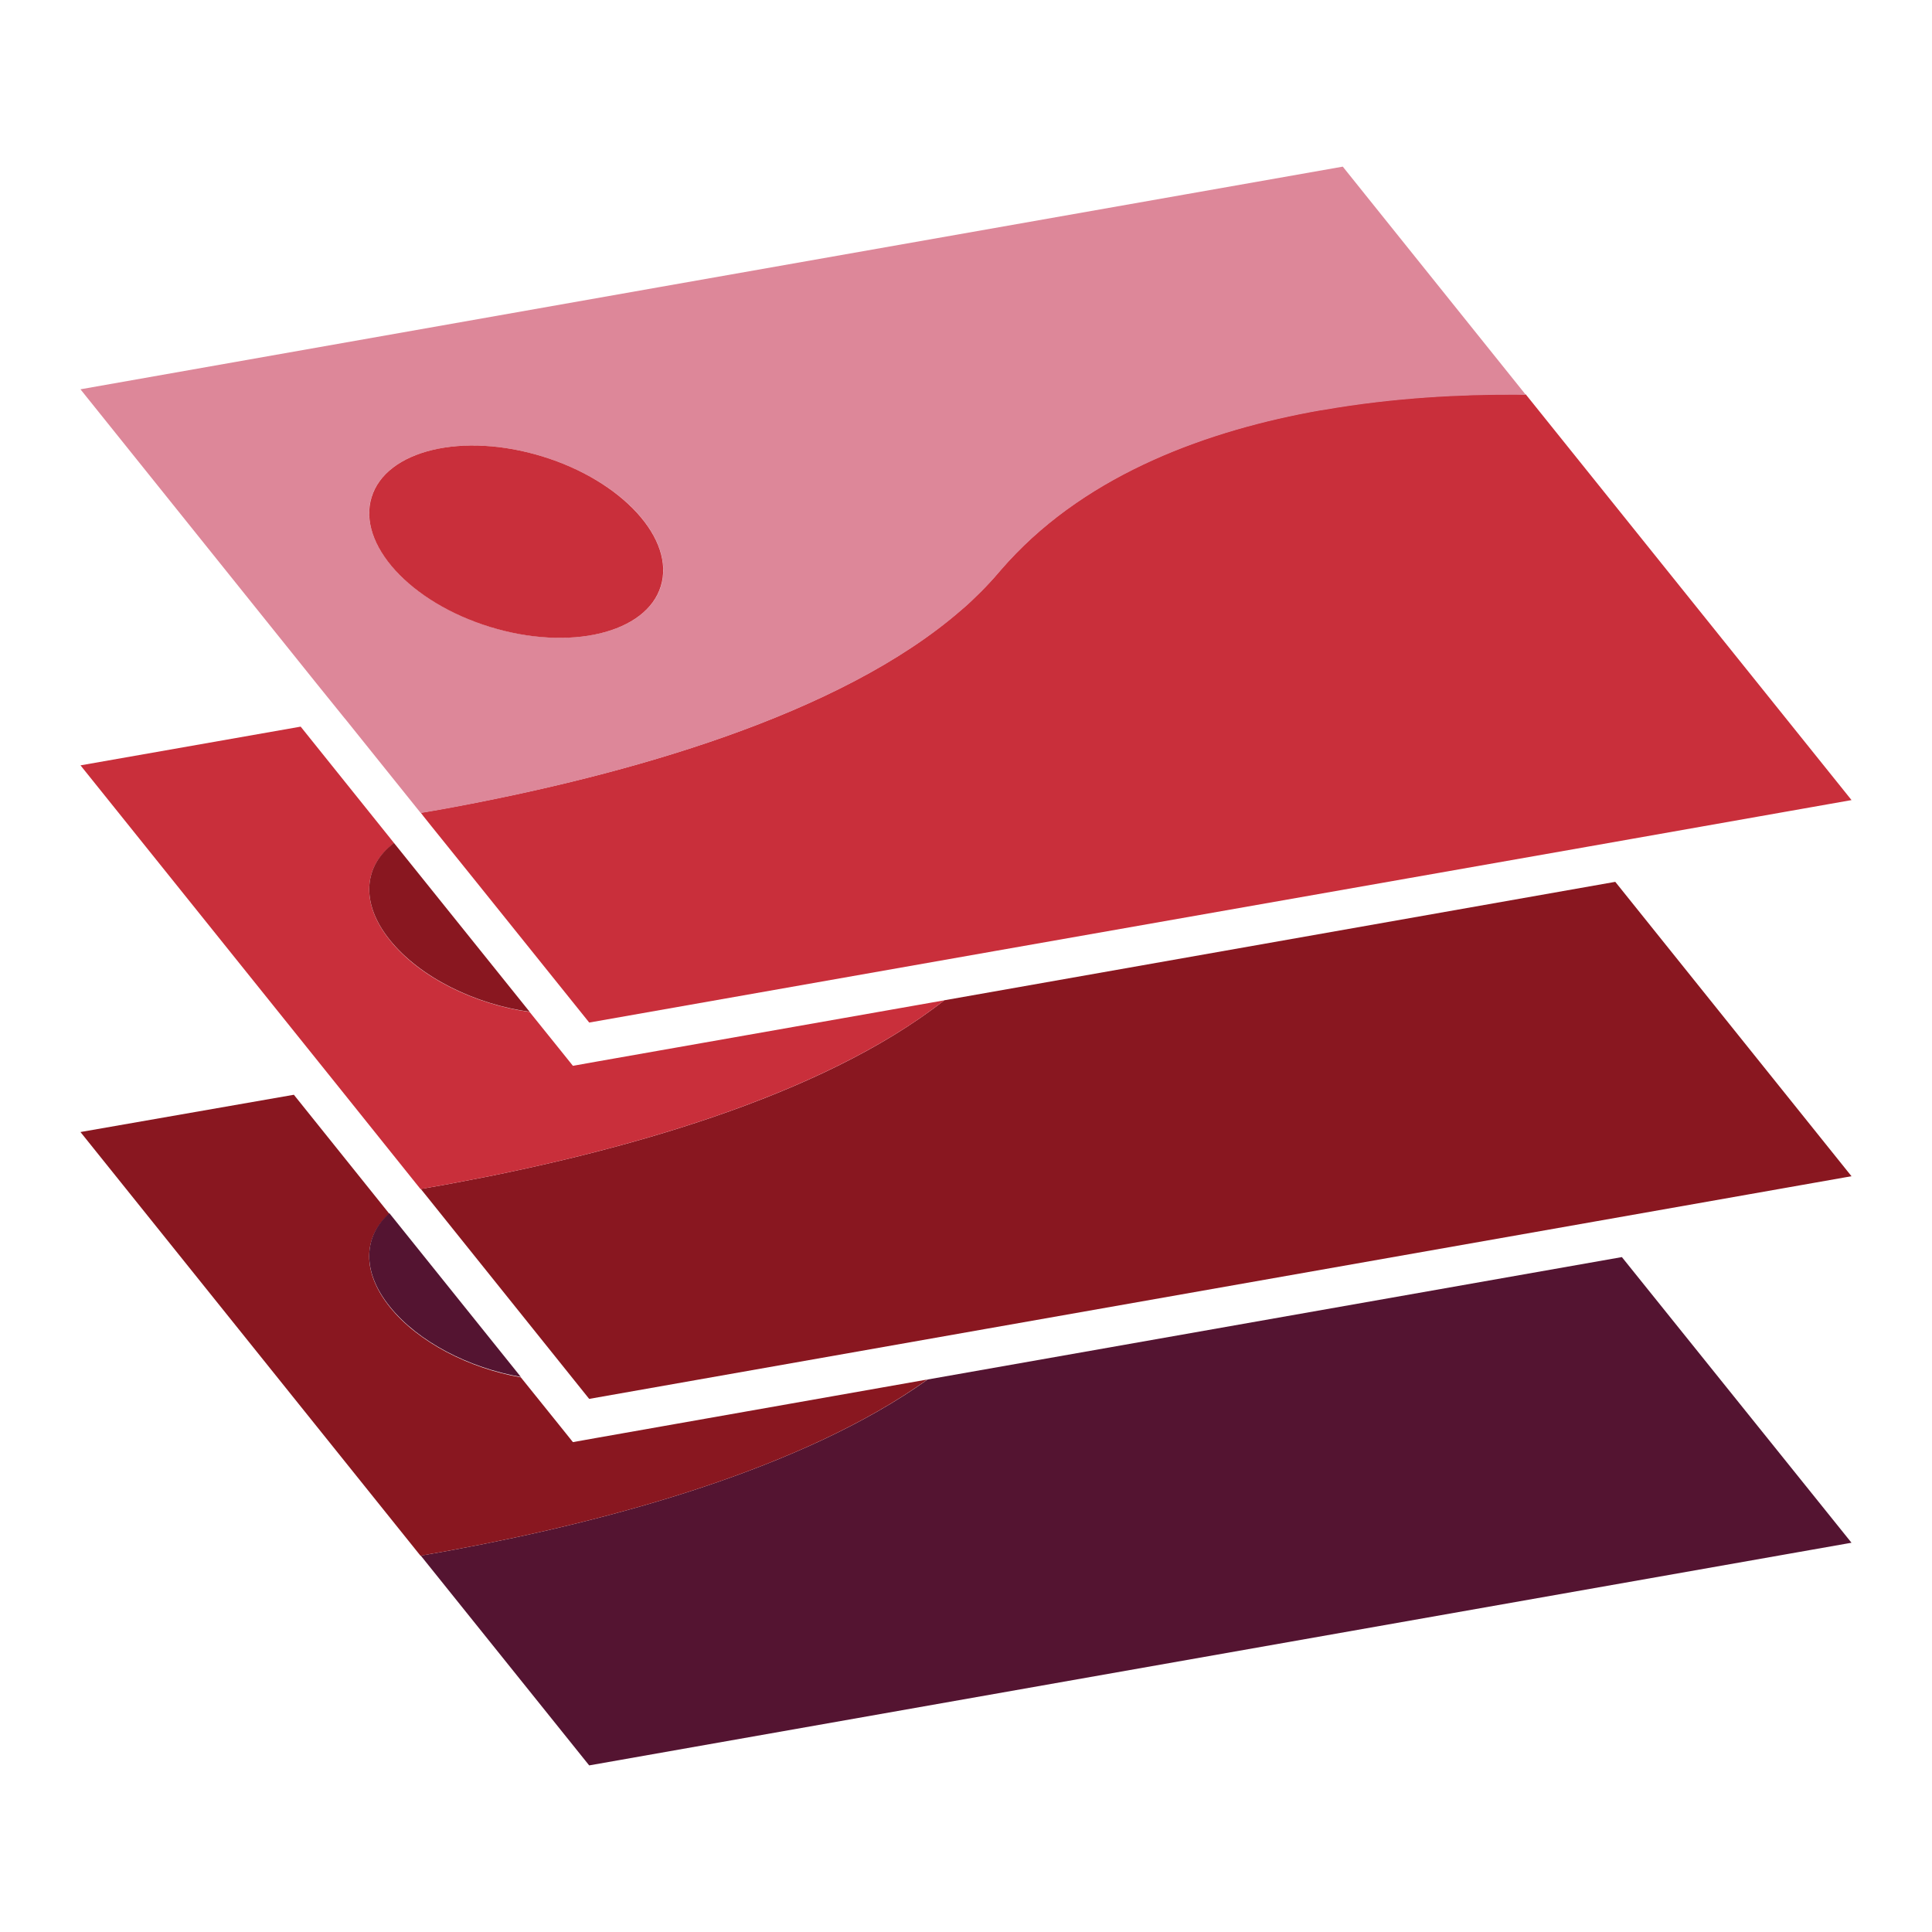
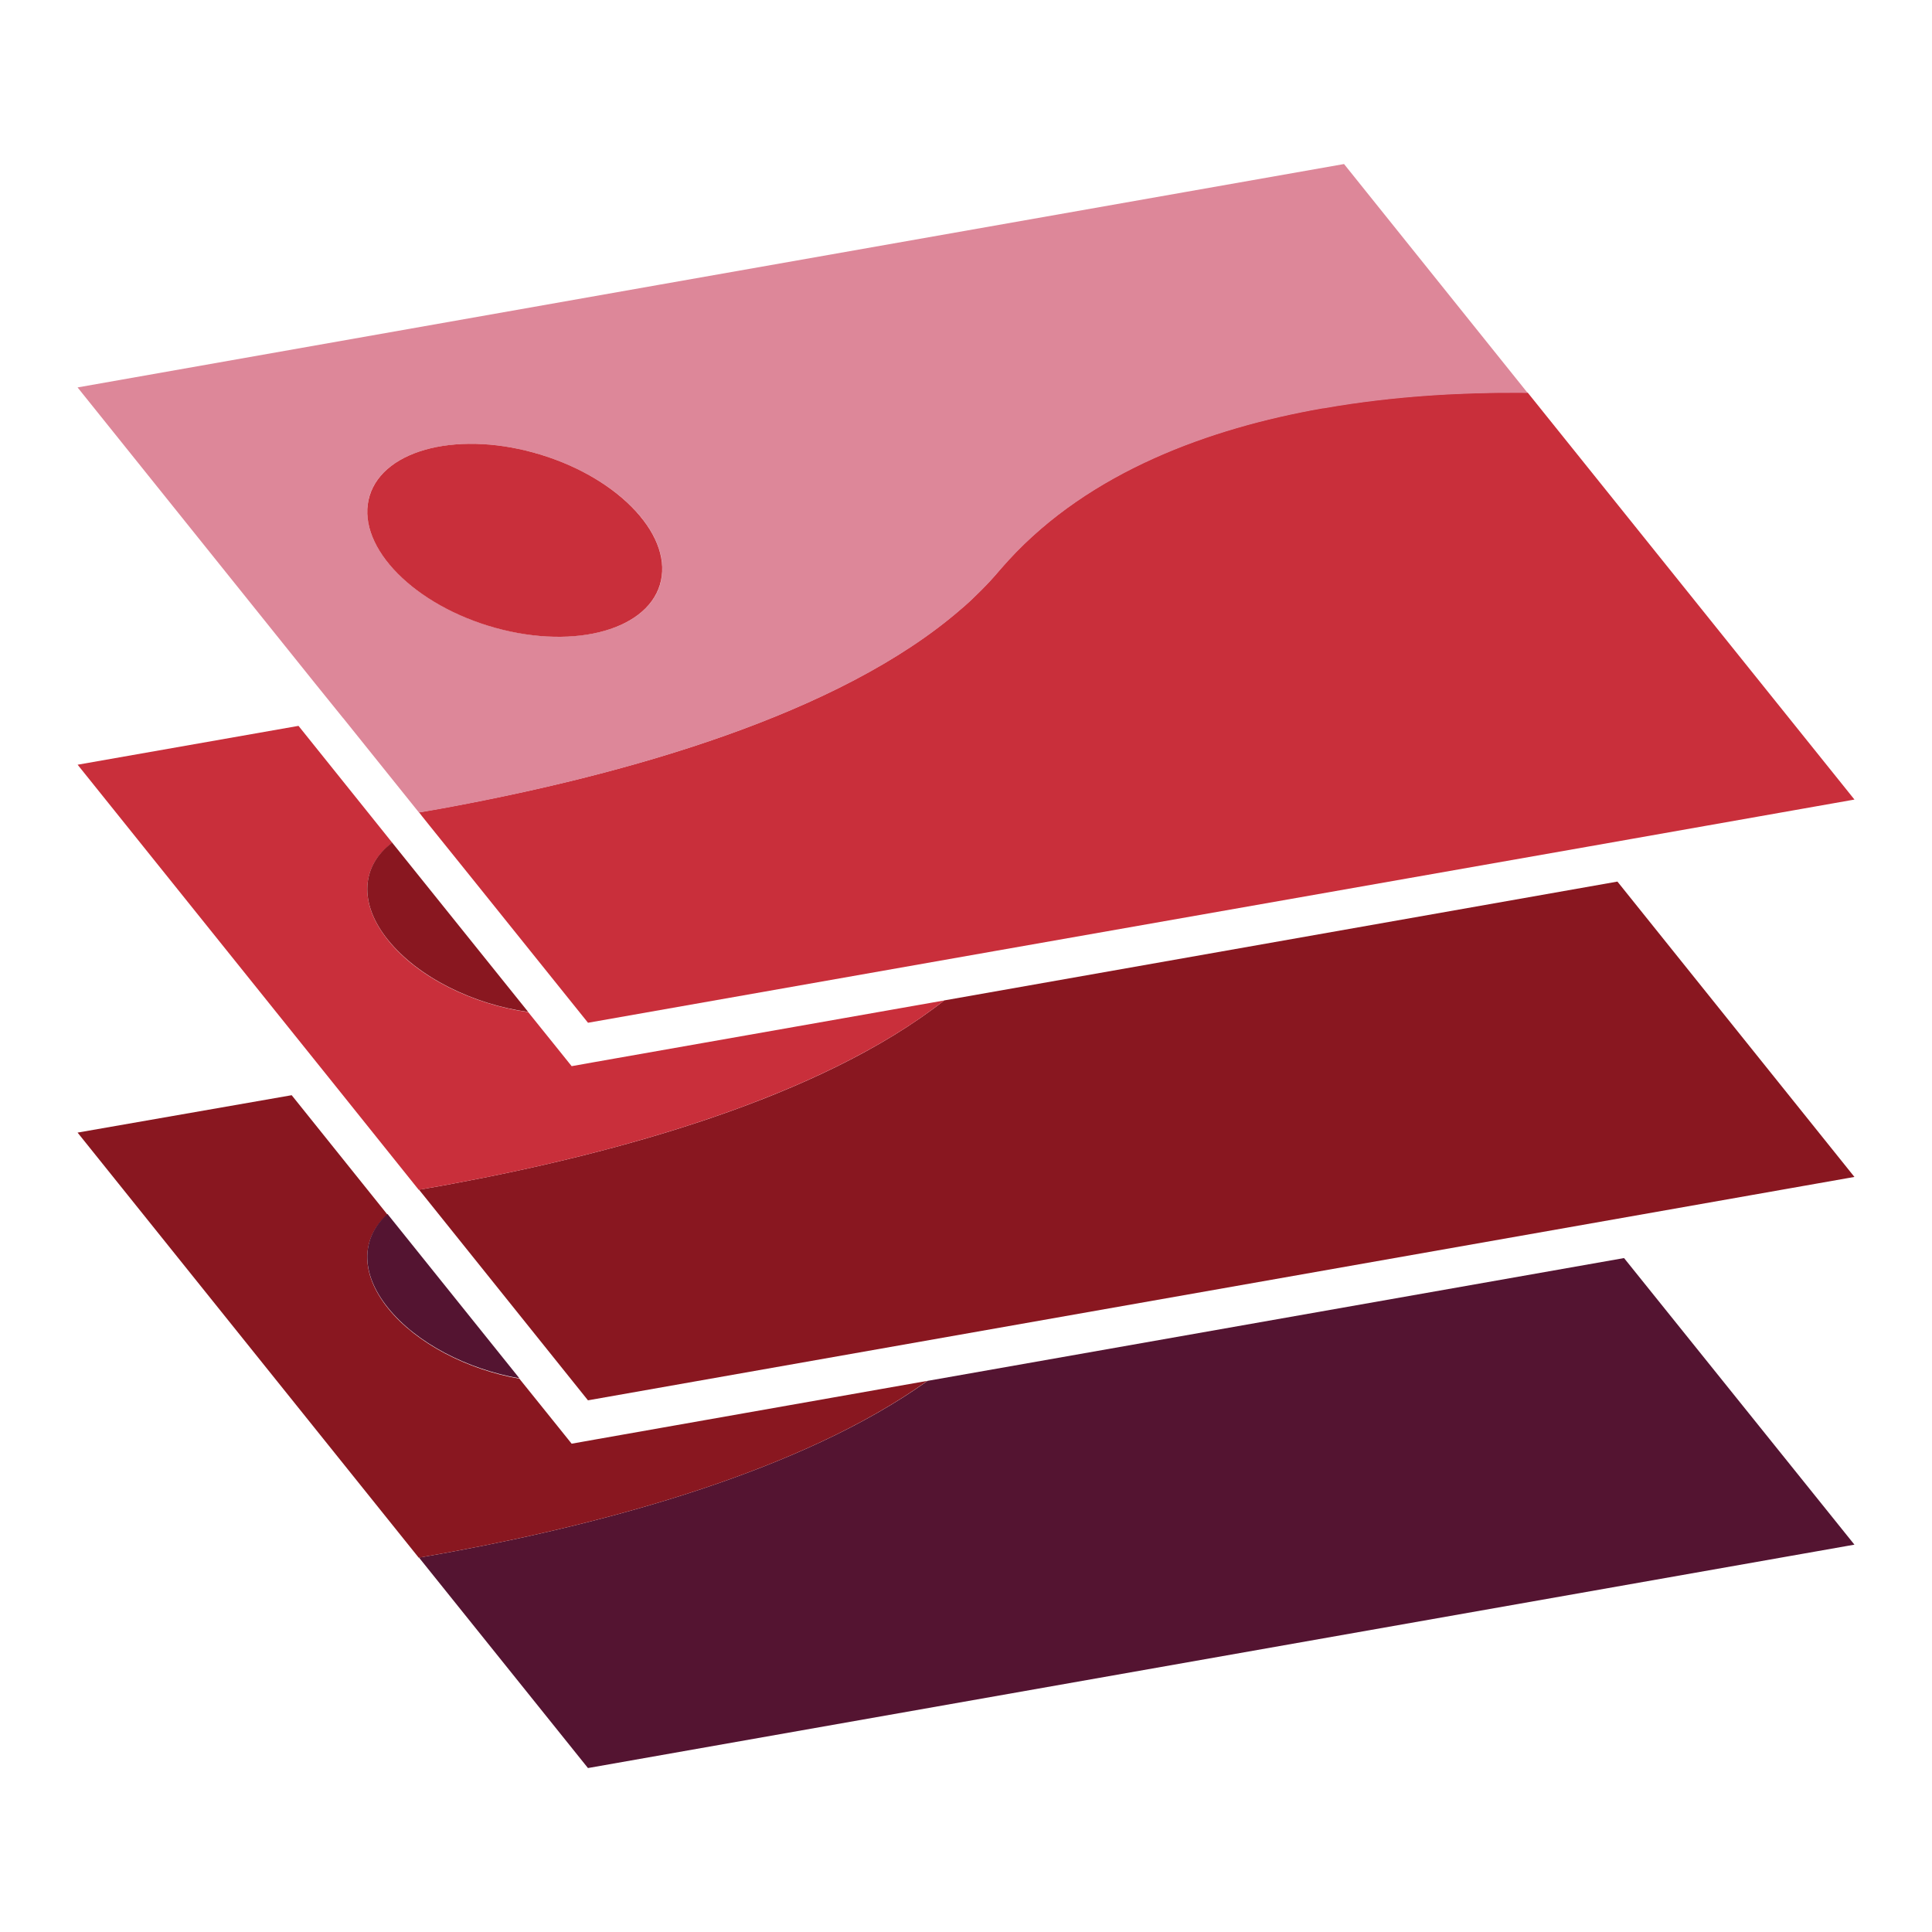
- <svg xmlns="http://www.w3.org/2000/svg" id="uuid-6dd0e5d5-671e-4f47-98fa-9932804c68e1" width="48" height="48" viewBox="0 0 48 48">
+ <svg xmlns="http://www.w3.org/2000/svg" width="48" height="48" viewBox="0.078 0.078 47.843 47.843" id="uuid-6dd0e5d5-671e-4f47-98fa-9932804c68e1">
  <path d="M24.027,15.035c-.044.04-.093.084-.142.124h0c.044-.044.093-.084.142-.124Z" style="fill:none; stroke-width:0px;" />
  <path d="M32.812,10.19c-2.775.492-5.736,1.56-7.757,3.763,2.021-2.203,4.978-3.271,7.757-3.763Z" style="fill:none; stroke-width:0px;" />
  <path d="M24.51,33.014l15.085-2.66-15.085,2.66Z" style="fill:#541431; stroke-width:0px;" />
  <path d="M23.047,34.273c-3.112,2.225-7.904,3.511-11.765,4.229-.191.035-.381.071-.567.102h0c-.089.018-.177.031-.262.044l4.185,5.213,31.362-5.532-5.705-7.097-17.248,3.041Z" style="fill:#541431; stroke-width:0px;" />
  <polygon points="10.453 29.543 8.405 26.994 8.405 26.994 10.564 29.681 10.564 29.681 10.453 29.543" style="fill:#891720; stroke-width:0px;" />
  <path d="M23.459,24.853c-3.085,2.42-8.143,3.79-12.177,4.539,4.038-.749,9.092-2.119,12.177-4.539Z" style="fill:#891720; stroke-width:0px;" />
  <path d="M10.715,38.604c.186-.031.377-.067.567-.102,3.861-.718,8.653-2.004,11.76-4.229l-8.236,1.454-.572.102-.363-.452-.931-1.157c-1.286-.226-2.553-.873-3.254-1.746-.705-.878-.66-1.751-.013-2.318l-2.372-2.957-5.302.926,8.449,10.528c.089-.018.177-.031.266-.049h0Z" style="fill:#891720; stroke-width:0px;" />
  <polygon points="14.638 34.756 14.261 34.286 14.638 34.756 24.51 33.014 24.51 33.014 14.638 34.756" style="fill:#891720; stroke-width:0px;" />
  <path d="M10.564,29.681l3.697,4.606-3.697-4.606Z" style="fill:#541431; stroke-width:0px;" />
  <path d="M9.687,32.464c.705.878,1.968,1.52,3.254,1.746l-3.267-4.069c-.647.572-.692,1.45.013,2.323Z" style="fill:#541431; stroke-width:0px;" />
  <polygon points="24.762 23.625 39.426 21.041 39.426 21.041 24.762 23.625" style="fill:#891720; stroke-width:0px;" />
  <path d="M23.459,24.853c-3.085,2.42-8.143,3.79-12.177,4.539-.191.035-.381.071-.567.102h0c-.089.018-.177.031-.262.044l.111.137,3.697,4.61.377.47,9.872-1.742,15.085-2.66,6.405-1.13-5.869-7.314-16.672,2.943Z" style="fill:#891720; stroke-width:0px;" />
  <path d="M23.885,15.159c-3.032,2.638-8.374,4.1-12.602,4.889,4.229-.789,9.57-2.252,12.602-4.889h0Z" style="fill:#c92f3b; stroke-width:0px;" />
  <polygon points="10.529 20.292 10.719 20.531 10.719 20.531 10.529 20.292" style="fill:#c92f3b; stroke-width:0px;" />
  <polygon points="14.638 25.412 14.638 25.412 24.762 23.625 24.762 23.625 14.638 25.412" style="fill:#c92f3b; stroke-width:0px;" />
  <path d="M10.715,29.494h0c.186-.031.377-.067.567-.102,4.034-.749,9.092-2.123,12.177-4.539l-8.653,1.525-.572.102-.363-.452-.714-.887c-1.356-.186-2.731-.856-3.471-1.782-.745-.926-.652-1.853.106-2.411l-.106-.133-2.216-2.762-5.47.962,4.508,5.616,1.897,2.363,2.043,2.549c.089-.018.177-.031.266-.049Z" style="fill:#c92f3b; stroke-width:0px;" />
  <path d="M9.687,23.355c.745.926,2.114,1.596,3.471,1.782l-3.369-4.193c-.754.558-.847,1.489-.102,2.411Z" style="fill:#891720; stroke-width:0px;" />
  <path d="M10.719,20.531l1.046,1.299-1.046-1.299Z" style="fill:#891720; stroke-width:0px;" />
  <path d="M32.874,10.176c-.009,0-.018.004-.031.004s-.022.004-.035.004c-2.775.492-5.736,1.56-7.757,3.763-.08.089-.164.177-.239.27-.067.08-.133.155-.204.231-.151.164-.306.319-.47.474-.035.035-.075.071-.111.102-.044.04-.093.084-.142.124-3.032,2.646-8.374,4.109-12.602,4.898-.191.035-.381.071-.567.102h0c-.089.018-.177.031-.262.044l.075.098.191.239,1.046,1.299,2.873,3.577,10.129-1.786,14.659-2.58,1.104-.195,5.47-.966-8.094-10.08c-.084,0-.173,0-.262-.004-1.321-.004-3.005.071-4.77.381Z" style="fill:#c92f3b; stroke-width:0px;" />
  <path d="M8.574,17.858l1.879,2.341c.089-.013.173-.031.262-.044h0c.186-.031.377-.067.567-.102,4.229-.793,9.57-2.256,12.602-4.894.049-.04.098-.084.142-.124.035-.035.075-.067.111-.102.164-.155.324-.315.47-.474.071-.075.137-.155.204-.231.08-.093.16-.182.239-.27,2.021-2.203,4.978-3.271,7.757-3.763.013,0,.022-.004.035-.004.009,0,.018-.004.031-.004,1.764-.31,3.453-.386,4.774-.381.089,0,.173,0,.262.004l-3.99-4.974-.558-.696-16.951,2.988-14.411,2.544,5.869,7.314.705.873ZM10.963,11.134c1.733-.306,3.976.488,5.005,1.769,1.028,1.286.461,2.571-1.277,2.877-1.733.306-3.976-.488-5.005-1.769-1.033-1.286-.461-2.571,1.277-2.877Z" style="fill:#dd8799; stroke-width:0px;" />
  <ellipse cx="12.825" cy="13.457" rx="2.216" ry="3.759" transform="translate(-3.8078 21.7596) rotate(-72.9023)" style="fill:#c92f3b; stroke-width:0px;" />
</svg>
